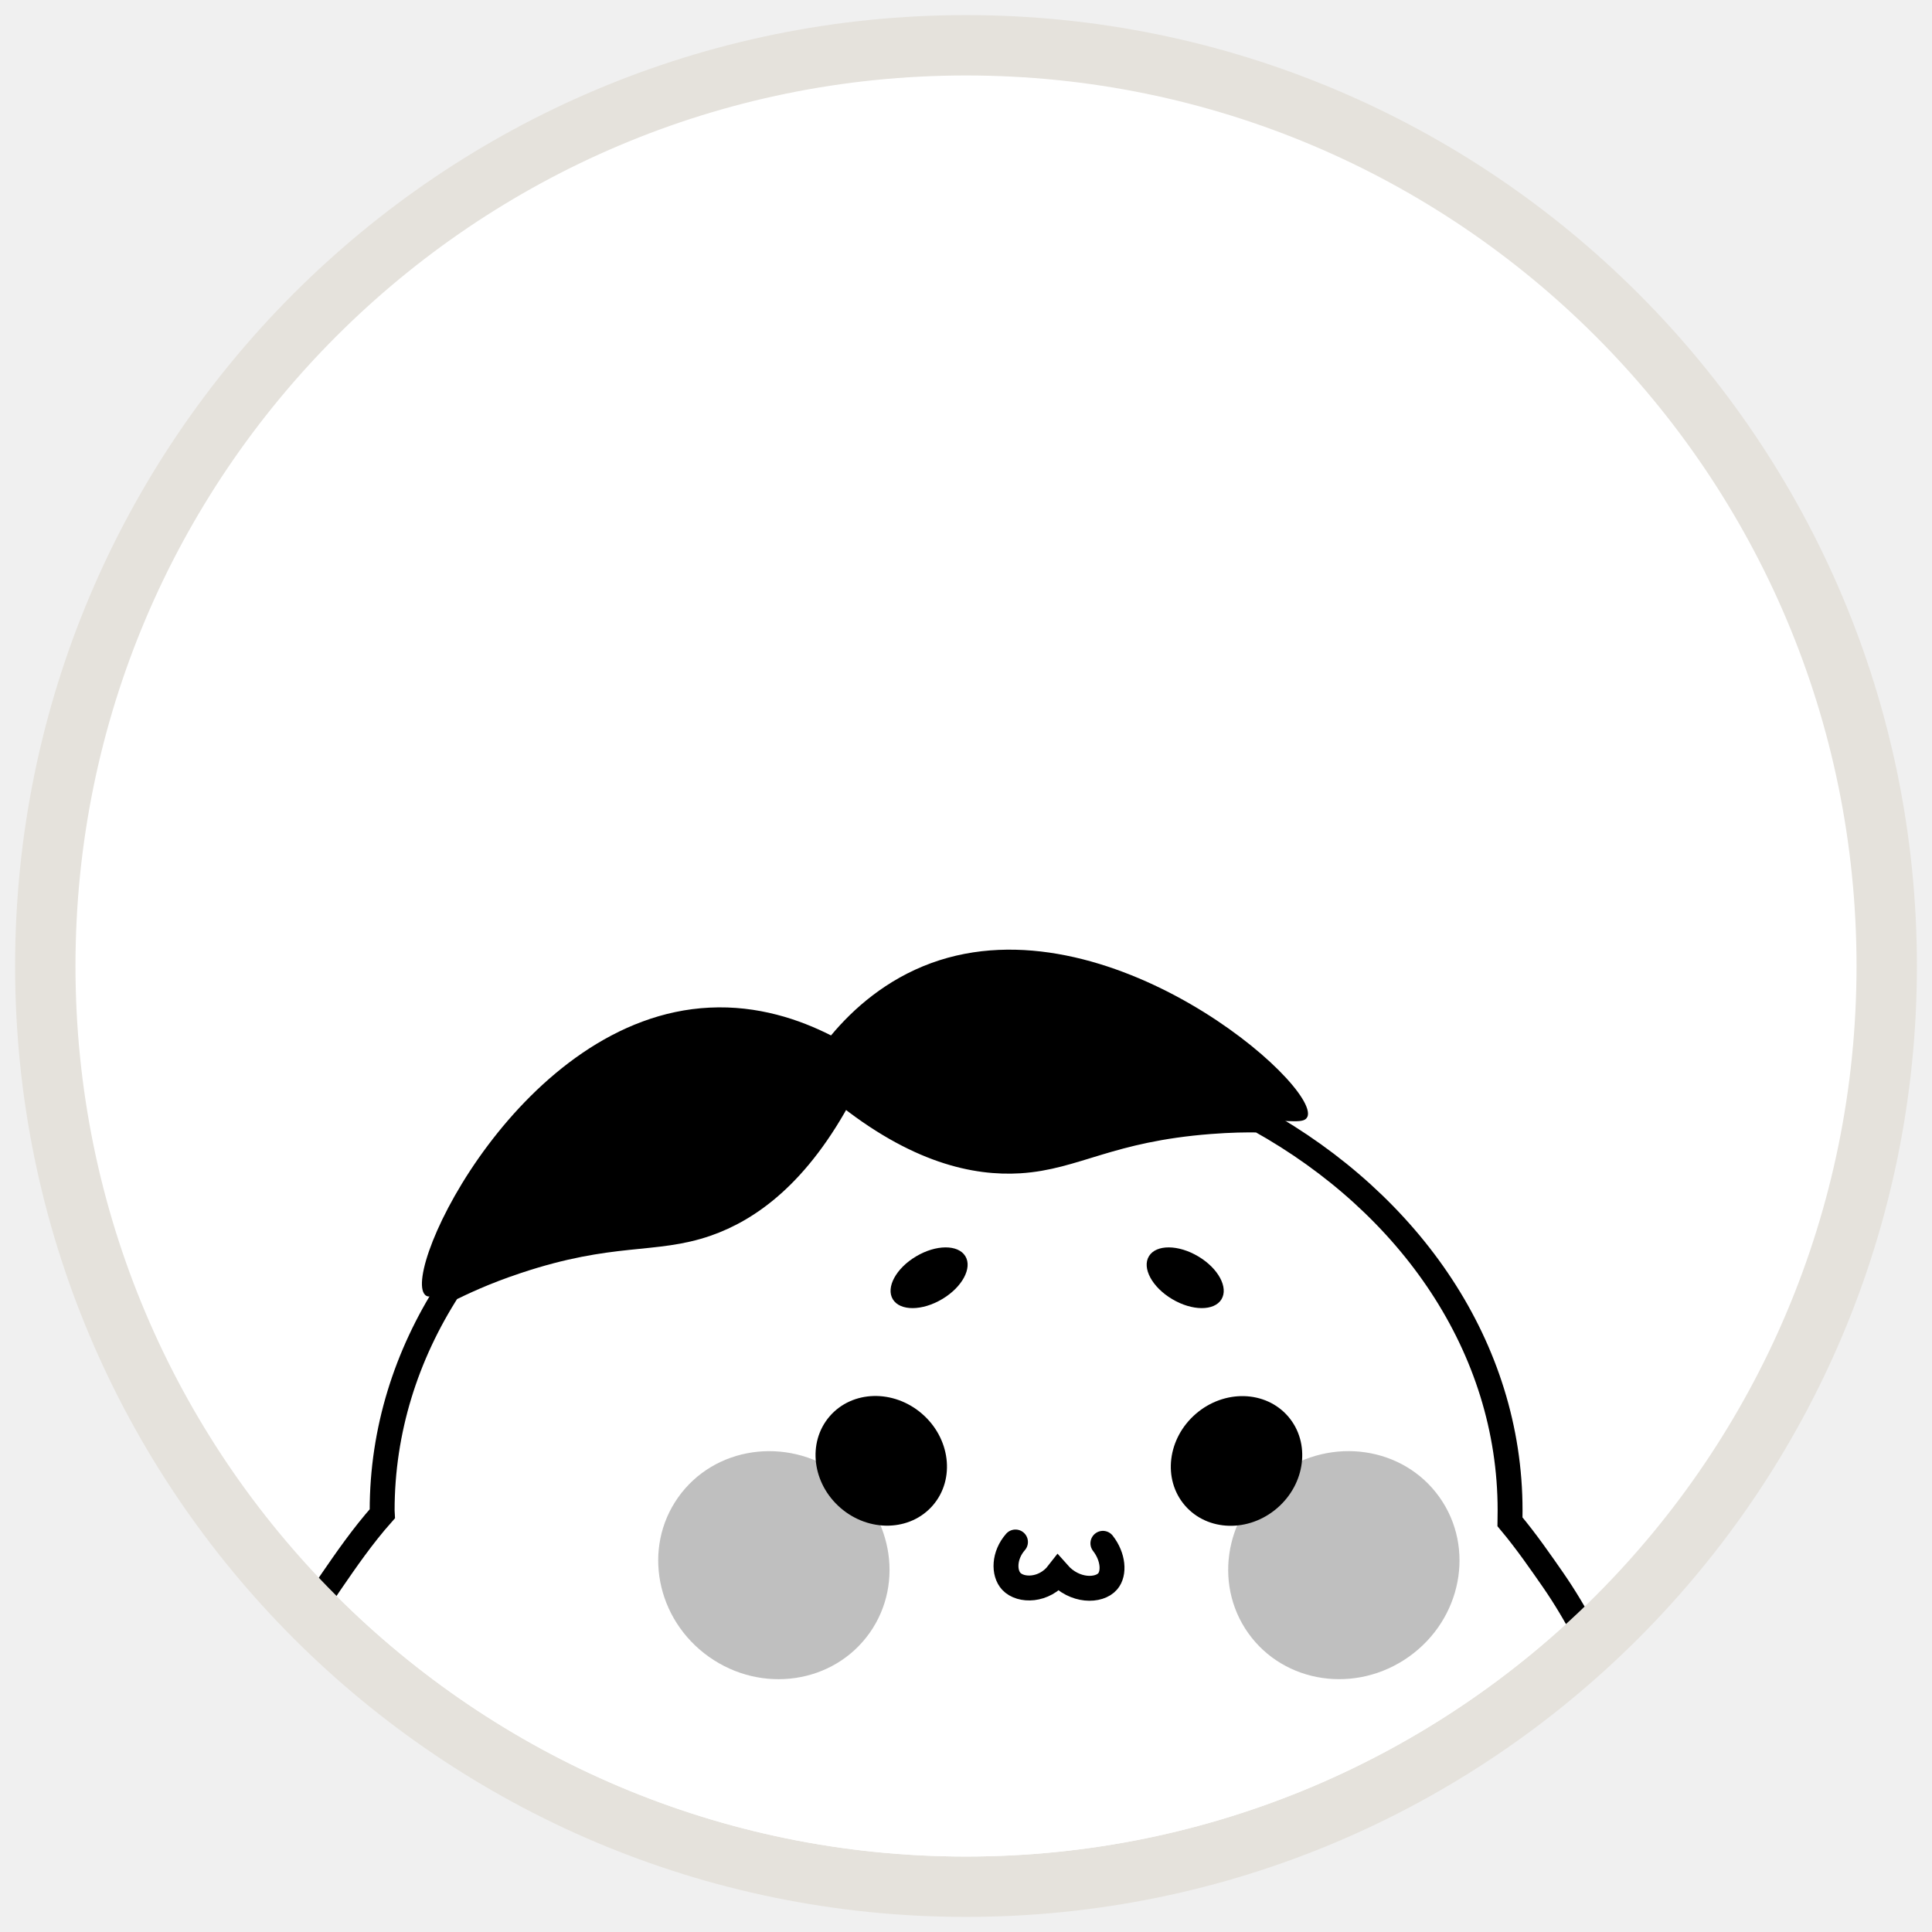
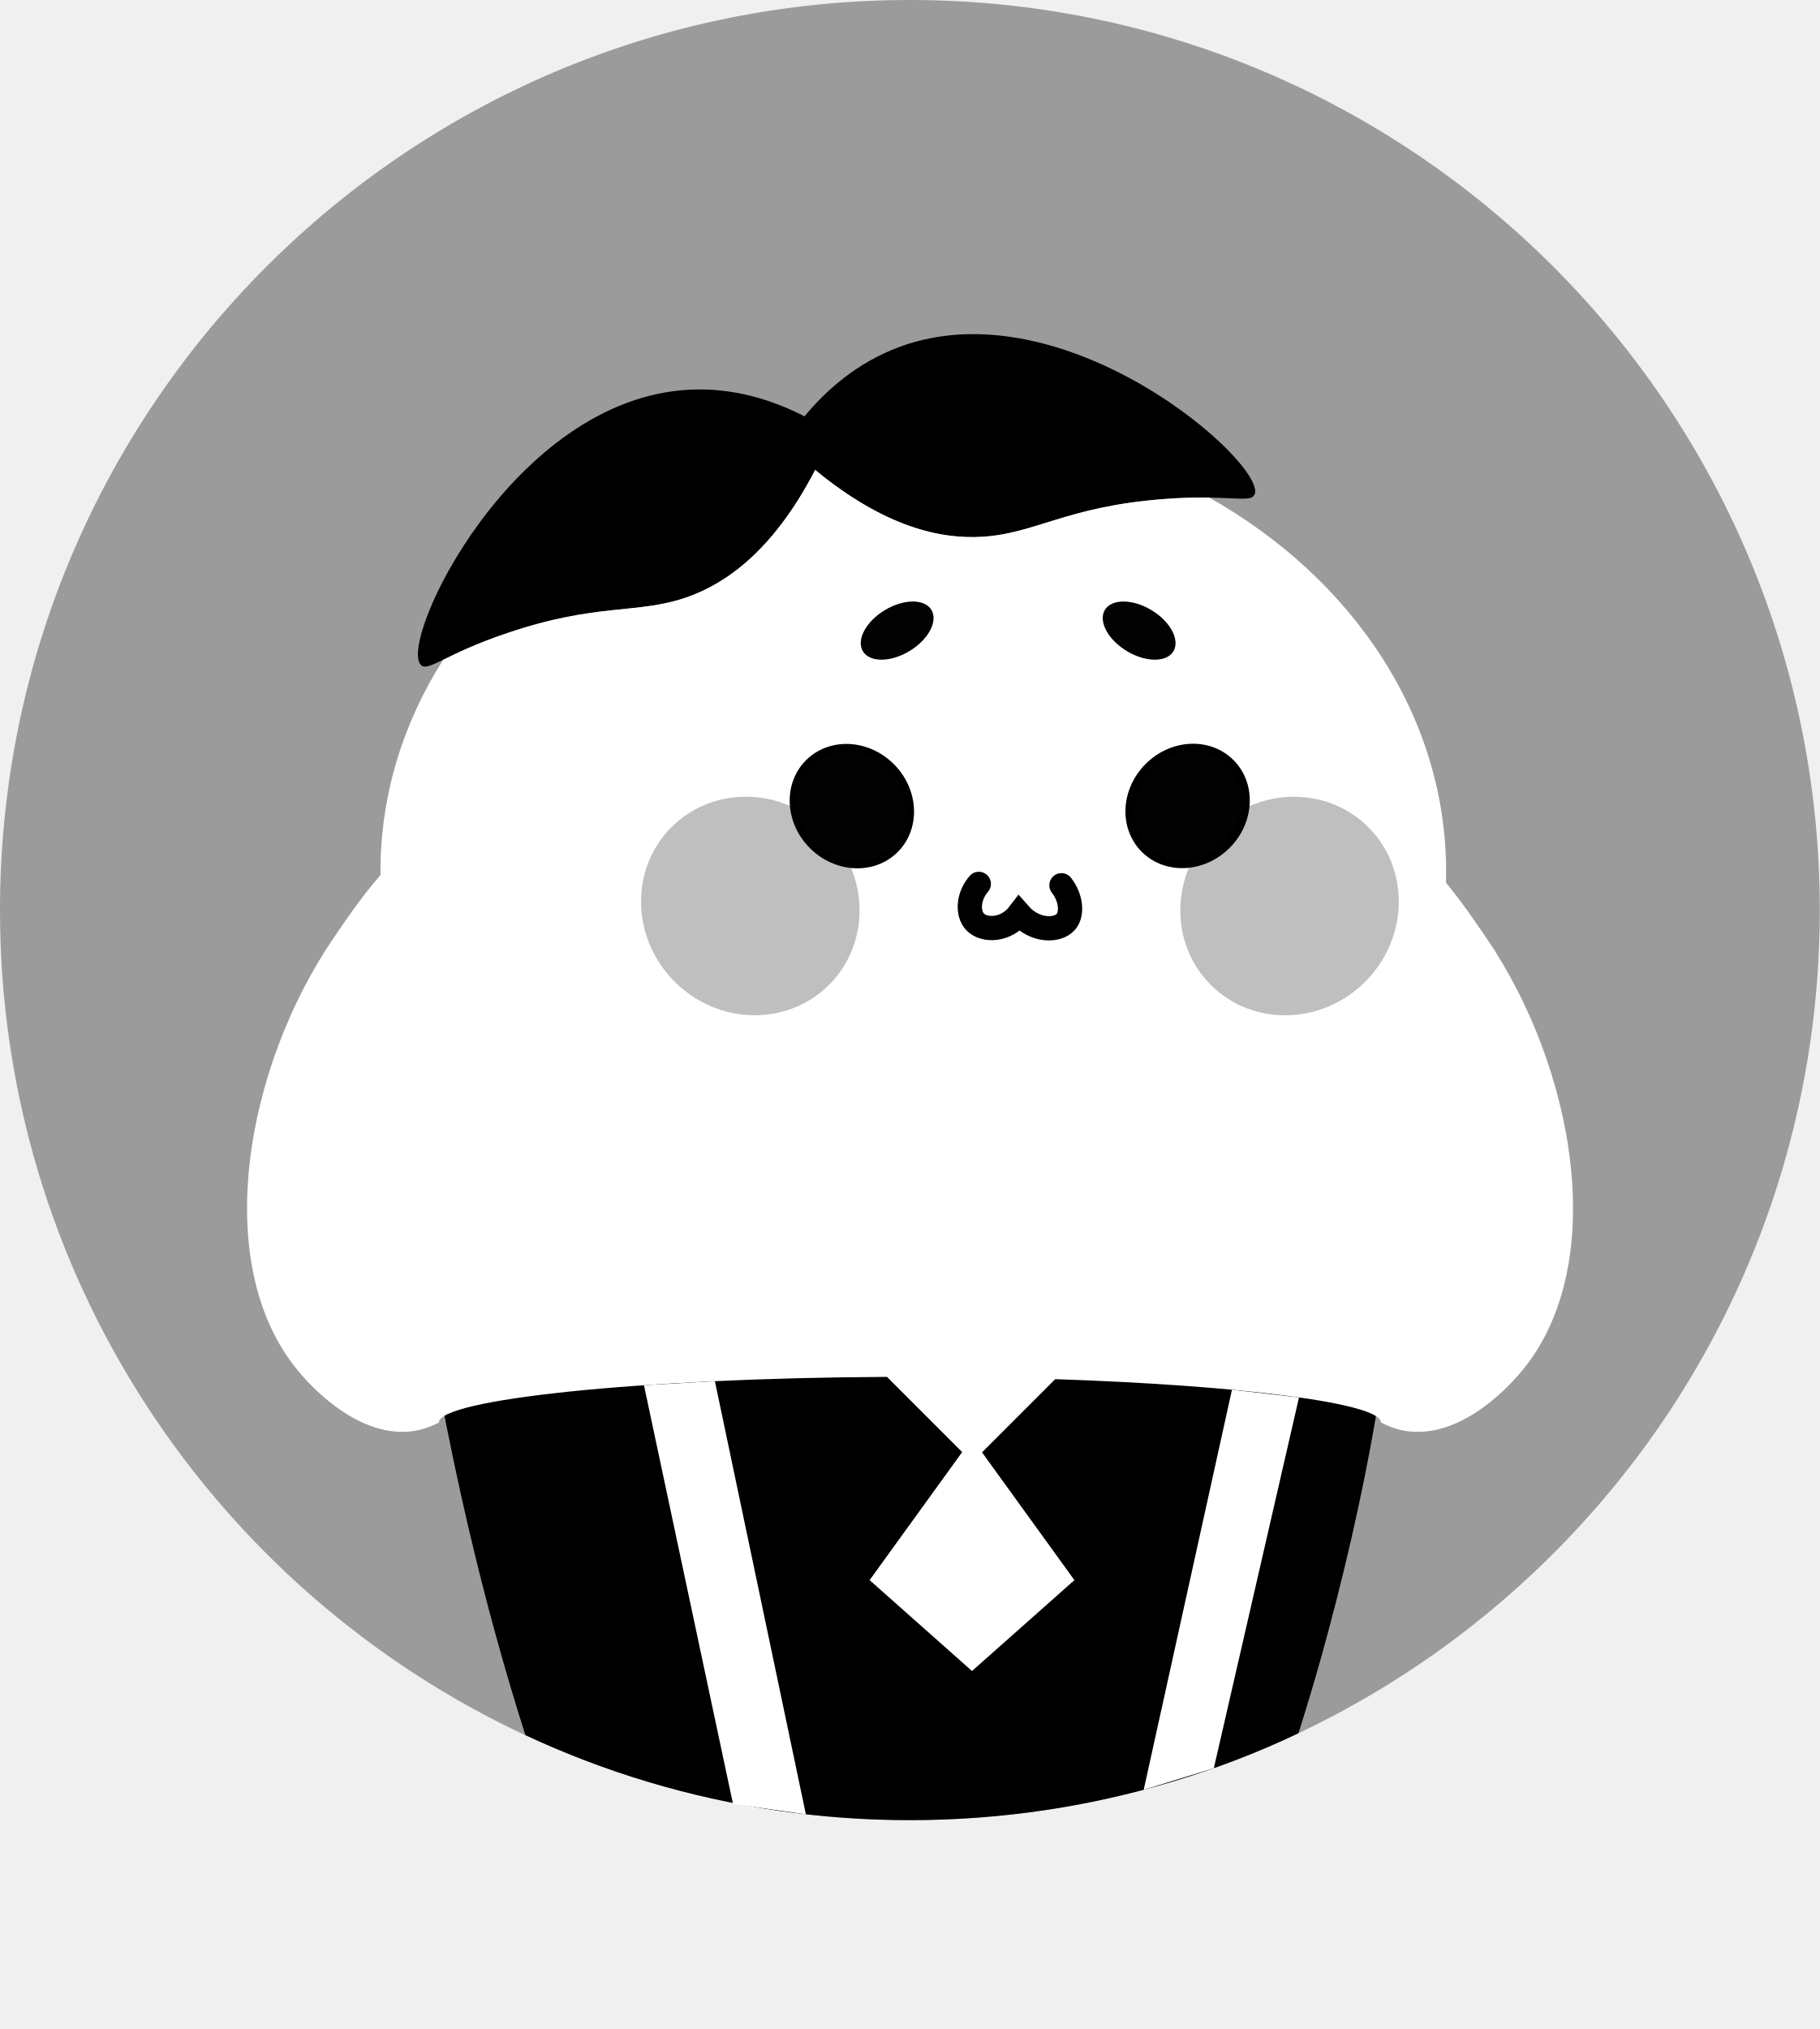
- <svg xmlns="http://www.w3.org/2000/svg" id="Kupicake_Favicon" viewBox="0 0 512 512">
+ <svg xmlns="http://www.w3.org/2000/svg" id="Layer_5" viewBox="0 0 225 250.81">
  <defs>
-     <clipPath id="circle-clip">
-       <circle cx="256" cy="256" r="236" />
-     </clipPath>
    <style>
-       .cls-1 {
-         opacity: .94;
-       }
- 
-       .cls-2, .cls-3, .cls-4, .cls-5, .cls-6 {
-         stroke: #000;
-         stroke-miterlimit: 10;
-       }
- 
-       .cls-2, .cls-6 {
-         fill: none;
-       }
- 
-       .cls-7 {
-         fill: #bfbfbf;
-       }
- 
-       .cls-4 {
-         fill: #020202;
-       }
- 
-       .cls-4, .cls-5, .cls-6 {
-         stroke-width: 3px;
-       }
- 
-       .cls-5 {
-         fill: #fff;
-       }
- 
-       .cls-6 {
-         stroke-linecap: round;
-       }
+       .cls-1,.cls-2{fill:#fff;}
+       .cls-3,.cls-4,.cls-2,.cls-5{stroke-miterlimit:10;}
+       .cls-3,.cls-4,.cls-5{stroke:#000;}
+       .cls-3,.cls-5{fill:none;}
+       .cls-6{fill:#bfbfbf;}
+       .cls-7,.cls-4{fill:#020202;}
+       .cls-8{fill:#9b9b9b;}
+       .cls-2{stroke:#fff;}
+       .cls-5{stroke-linecap:round;stroke-width:3px;}
    </style>
  </defs>
-   <circle cx="256" cy="256" r="244" fill="#FFFFFF" stroke="#E5E2DC" stroke-width="16" />
-   <g clip-path="url(#circle-clip)">
-     <g transform="translate(3, 215) scale(2.2)">
-       <path class="cls-5" d="m169.56,141.35c-6.27-9.16-20.47-6.98-51-6.38-41.82.83-58.61-2.4-64.63,8.02-2.15,3.69-2.15,7.73-1.79,10.62,2.41,12.79,5.03,23.23,7.18,30.93.78,2.78,1.54,5.37,2.26,7.72,10.13,5.6,21.33,9.56,33.21,11.53,5.66.94,11.48,1.43,17.4,1.43,12,0,23.53-2,34.25-5.7,5.88-2.02,11.52-4.54,16.85-7.52.73-2.43,1.45-4.91,2.15-7.46,3-10.99,5.3-21.61,6.77-30.97.29-3.34.15-8.12-2.64-12.21Z" />
-       <path class="cls-5" d="m190.22,146.95c-.84,1-7.12,8.44-14.45,7.59-1.3-.15-2.46-.56-3.54-1.13,0-2.4-17.57-4.63-41.52-5.43l-10.58,10.43-10.87-10.71c-31.55.15-57.14,2.84-57.14,5.74-1.06.56-2.21.95-3.5,1.1-7.33.85-13.6-6.6-14.45-7.59-11.25-13.37-6.72-38.11,4.48-54.33,1.66-2.41,3.66-5.32,6.03-7.99-.01-.14-.01-.29-.01-.42,0-9.62,2.89-18.69,7.99-26.62,1.65-.79,4.16-2.03,8.18-3.37,11.56-3.86,16.59-2.3,22.96-4.53,4.92-1.72,10.94-5.81,16.29-15.98,8.97,7.29,16.13,8.72,21.36,8.4,6.75-.42,10.76-3.79,22.92-4.73,2.43-.19,4.4-.22,5.97-.19,18.21,10.14,30.2,27.41,30.2,47.01,0,.46,0,.93-.01,1.39,2,2.39,3.73,4.91,5.2,7.02,11.19,16.22,15.75,40.96,4.48,54.33Z" />
-       <line class="cls-2" x1="52.15" y1="153.6" x2="52.12" y2="153.44" />
-       <polygon class="cls-4" points="120.1 158.59 132.47 175.45 120.1 186.27 107.74 175.45 120.1 158.59" />
-       <ellipse class="cls-7" cx="91.86" cy="90.81" rx="13.53" ry="14.13" transform="translate(-35.37 113.13) rotate(-54.62)" />
-       <ellipse class="cls-7" cx="160.52" cy="90.81" rx="14.13" ry="13.53" transform="translate(-22.94 109.71) rotate(-35.38)" />
-       <path class="cls-6" d="m120.96,88.02c-1.41,1.61-1.44,3.73-.5,4.74,1.12,1.2,3.96,1.19,5.64-.98,2,2.27,4.94,2.19,5.97.98.83-.97.69-2.95-.58-4.58" />
-       <path d="m114.92,53.59c.87,1.42-.38,3.74-2.79,5.17-2.41,1.44-5.07,1.45-5.94.03-.87-1.42.38-3.74,2.79-5.17,2.41-1.44,5.07-1.45,5.94-.03Z" />
-       <path d="m137.04,53.59c-.87,1.42.38,3.74,2.79,5.17,2.41,1.44,5.07,1.45,5.94.03.87-1.42-.38-3.74-2.79-5.17-2.41-1.44-5.07-1.45-5.94-.03Z" />
-       <path d="m156.12,36.8c-.35.85-1.88.45-5.77.4-1.58-.03-3.54,0-5.97.19-12.17.94-16.18,4.31-22.92,4.73-5.23.33-12.39-1.1-21.36-8.4-5.35,10.17-11.36,14.26-16.29,15.98-6.37,2.22-11.41.67-22.96,4.53-4.02,1.34-6.54,2.58-8.18,3.37-1.63.76-2.38,1.1-2.83.65-2.96-2.92,11.67-33.51,34.27-34.6,5.81-.29,10.85,1.43,14.63,3.35,2.68-3.22,6.64-6.73,12.08-8.72,21.22-7.74,46.86,14.71,45.31,18.52Z" />
-       <path class="cls-1" d="m100.73,204.59c-2.57-.38-5.14-.75-7.71-1.13-4.14-18.29-8.28-36.58-12.41-54.87,2.72-.14,5.43-.28,8.15-.42,3.99,18.81,7.99,37.61,11.98,56.42Z" />
-       <path class="cls-1" d="m139.21,201.71c2.7-.83,5.4-1.67,8.09-2.5,3.76-16.45,7.53-32.9,11.29-49.35-2.68-.26-5.36-.52-8.03-.79-3.78,17.55-7.57,35.09-11.35,52.64Z" />
-       <ellipse class="cls-3" cx="104.79" cy="78.25" rx="7" ry="7.71" transform="translate(-22.89 106.55) rotate(-49.25)" />
-       <ellipse class="cls-3" cx="147.59" cy="78.25" rx="7.71" ry="7" transform="translate(-15.3 115.32) rotate(-40.75)" />
-     </g>
-   </g>
+   <path class="cls-8" d="m225,112.5c0,44.95-26.36,83.74-64.48,101.76-5.02,2.39-10.26,4.4-15.67,6.01-10.26,3.08-21.12,4.73-32.37,4.73-5.49,0-10.87-.39-16.15-1.15-11.06-1.6-21.61-4.79-31.39-9.36C26.59,196.58,0,157.64,0,112.5,0,50.36,50.37,0,112.49,0s112.51,50.36,112.51,112.5Z" />
+   <path d="m168.15,159.45c-6.08-9.01-19.87-6.86-49.45-6.27-40.55.82-56.84-2.36-62.69,7.88-2.07,3.63-2.07,7.6-1.72,10.44,2.34,12.58,4.87,22.85,6.95,30.42,1.34,4.87,2.62,9.13,3.72,12.56,9.77,4.57,20.32,7.76,31.39,9.36,5.28.76,10.66,1.15,16.15,1.15,11.25,0,22.11-1.65,32.37-4.73,5.41-1.61,10.65-3.62,15.67-6.01,1.26-3.96,2.48-8.07,3.62-12.33,2.91-10.81,5.13-21.25,6.55-30.46.3-3.28.16-7.99-2.55-12.01Z" />
+   <line class="cls-3" x1="54.29" y1="173.76" x2="54.26" y2="173.6" />
+   <polygon class="cls-2" points="120.18 178.67 132.17 195.25 120.18 205.89 108.19 195.25 120.18 178.67" />
+   <path class="cls-1" d="m99.64,224.27c-3-.43-6-.85-9.01-1.28-3.67-17.25-7.34-34.51-11.01-51.76,2.92-.17,5.84-.33,8.77-.5,3.75,17.85,7.5,35.7,11.25,53.55Z" />
+   <path class="cls-1" d="m141.42,221.24c2.89-.89,5.78-1.78,8.66-2.67,3.51-15.28,7.02-30.56,10.53-45.83-2.76-.32-5.53-.63-8.29-.95-3.64,16.48-7.27,32.97-10.91,49.45Z" />
+   <path d="m155.11,61.12c-.34.83-1.82.44-5.59.39-1.53-.03-3.43,0-5.79.19-11.8.93-15.69,4.24-22.23,4.65-5.07.32-12.01-1.09-20.71-8.26-5.19,10-11.02,14.02-15.79,15.71-6.18,2.19-11.06.66-22.27,4.45-3.9,1.31-6.34,2.53-7.94,3.31-1.58.75-2.31,1.09-2.75.64-2.87-2.87,11.32-32.95,33.24-34.03,5.63-.28,10.52,1.41,14.19,3.3,2.6-3.16,6.44-6.62,11.72-8.58,20.58-7.62,45.44,14.47,43.94,18.22Z" />
+   <path class="cls-1" d="m188.17,169.46c-.82.98-6.9,8.3-14.01,7.47-1.26-.15-2.39-.55-3.43-1.11,0-2.36-17.04-4.56-40.26-5.34l-10.26,10.26-10.54-10.54c-30.6.15-55.41,2.79-55.41,5.64-1.03.55-2.15.94-3.39,1.09-7.11.83-13.19-6.49-14.01-7.47-10.91-13.15-6.52-37.49,4.34-53.44,1.61-2.37,3.55-5.23,5.85-7.86-.01-.13-.01-.28-.01-.42,0-9.47,2.8-18.38,7.75-26.18,1.6-.78,4.04-2,7.94-3.31,11.21-3.79,16.09-2.27,22.27-4.45,4.77-1.69,10.61-5.71,15.79-15.71,8.7,7.17,15.65,8.58,20.71,8.26,6.54-.42,10.43-3.73,22.23-4.65,2.36-.19,4.26-.21,5.79-.19,17.66,9.97,29.28,26.96,29.28,46.24,0,.46,0,.91-.01,1.37,1.94,2.35,3.62,4.83,5.04,6.9,10.85,15.95,15.27,40.29,4.34,53.44Z" />
+   <ellipse class="cls-6" cx="92.77" cy="112" rx="13.23" ry="13.78" transform="translate(-52.03 98.42) rotate(-45.01)" />
+   <ellipse class="cls-6" cx="159.44" cy="112" rx="13.78" ry="13.23" transform="translate(-32.5 145.51) rotate(-44.99)" />
+   <path class="cls-5" d="m121.02,109.26c-1.37,1.58-1.4,3.67-.48,4.67,1.09,1.18,3.84,1.17,5.47-.97,1.94,2.23,4.79,2.16,5.79.97.8-.95.67-2.9-.56-4.5" />
+   <path class="cls-7" d="m115.16,75.39c.84,1.4-.37,3.68-2.71,5.09-2.34,1.41-4.92,1.42-5.76.03-.84-1.4.37-3.68,2.71-5.09,2.34-1.41,4.92-1.42,5.76-.03Z" />
+   <path class="cls-7" d="m136.61,75.39c-.84,1.4.37,3.68,2.71,5.09,2.34,1.41,4.92,1.42,5.76.03.84-1.4-.37-3.68-2.71-5.09-2.34-1.41-4.92-1.42-5.76-.03Z" />
+   <ellipse class="cls-4" cx="105.33" cy="99.64" rx="6.84" ry="7.52" transform="translate(-39.61 103.67) rotate(-45)" />
+   <ellipse class="cls-4" cx="146.84" cy="99.64" rx="7.52" ry="6.84" transform="translate(-27.45 133) rotate(-45)" />
</svg>
